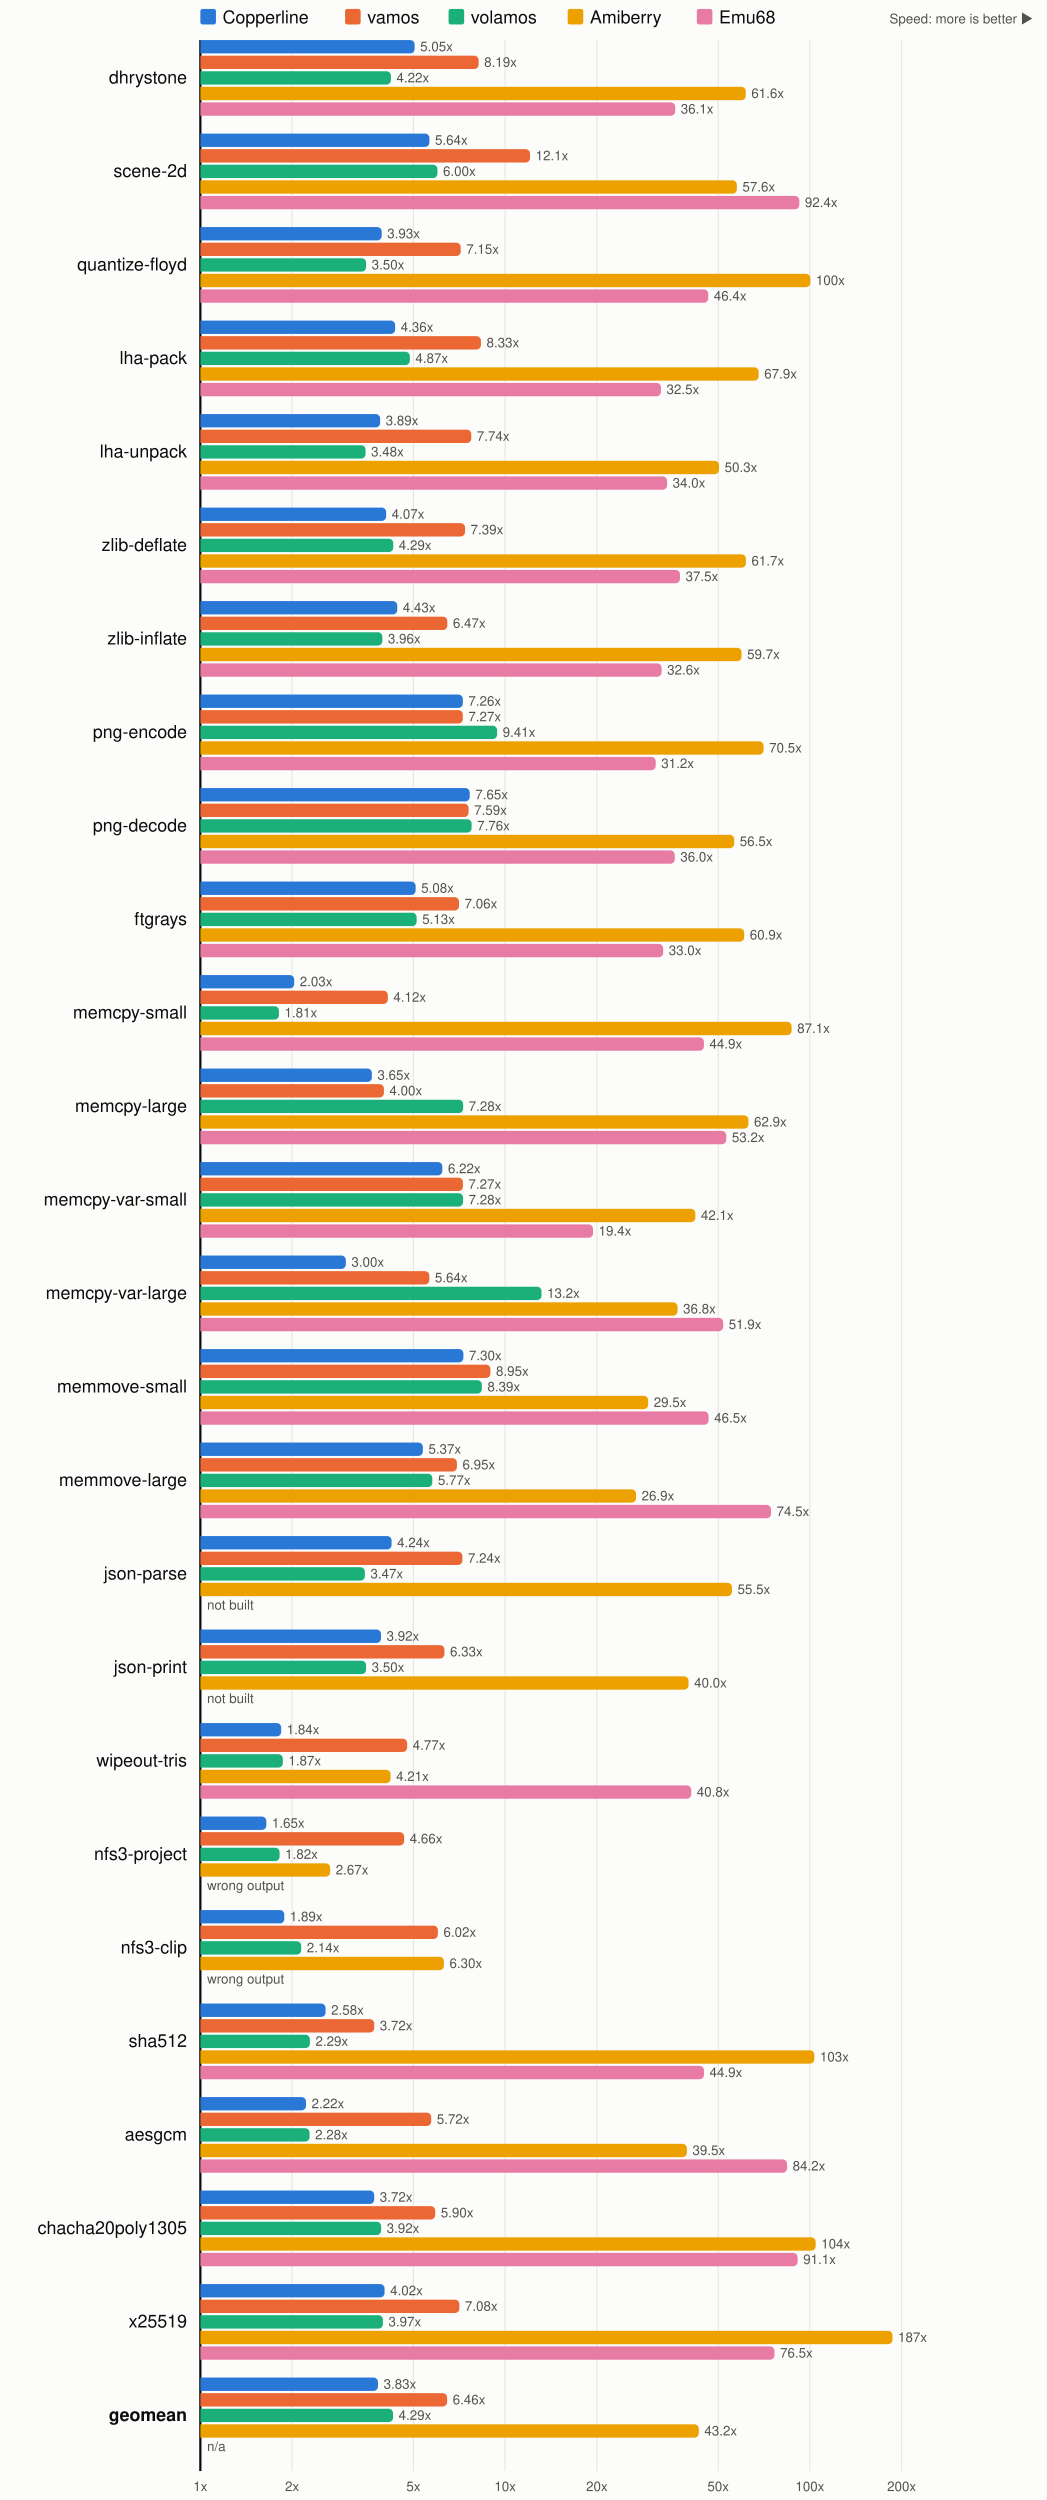
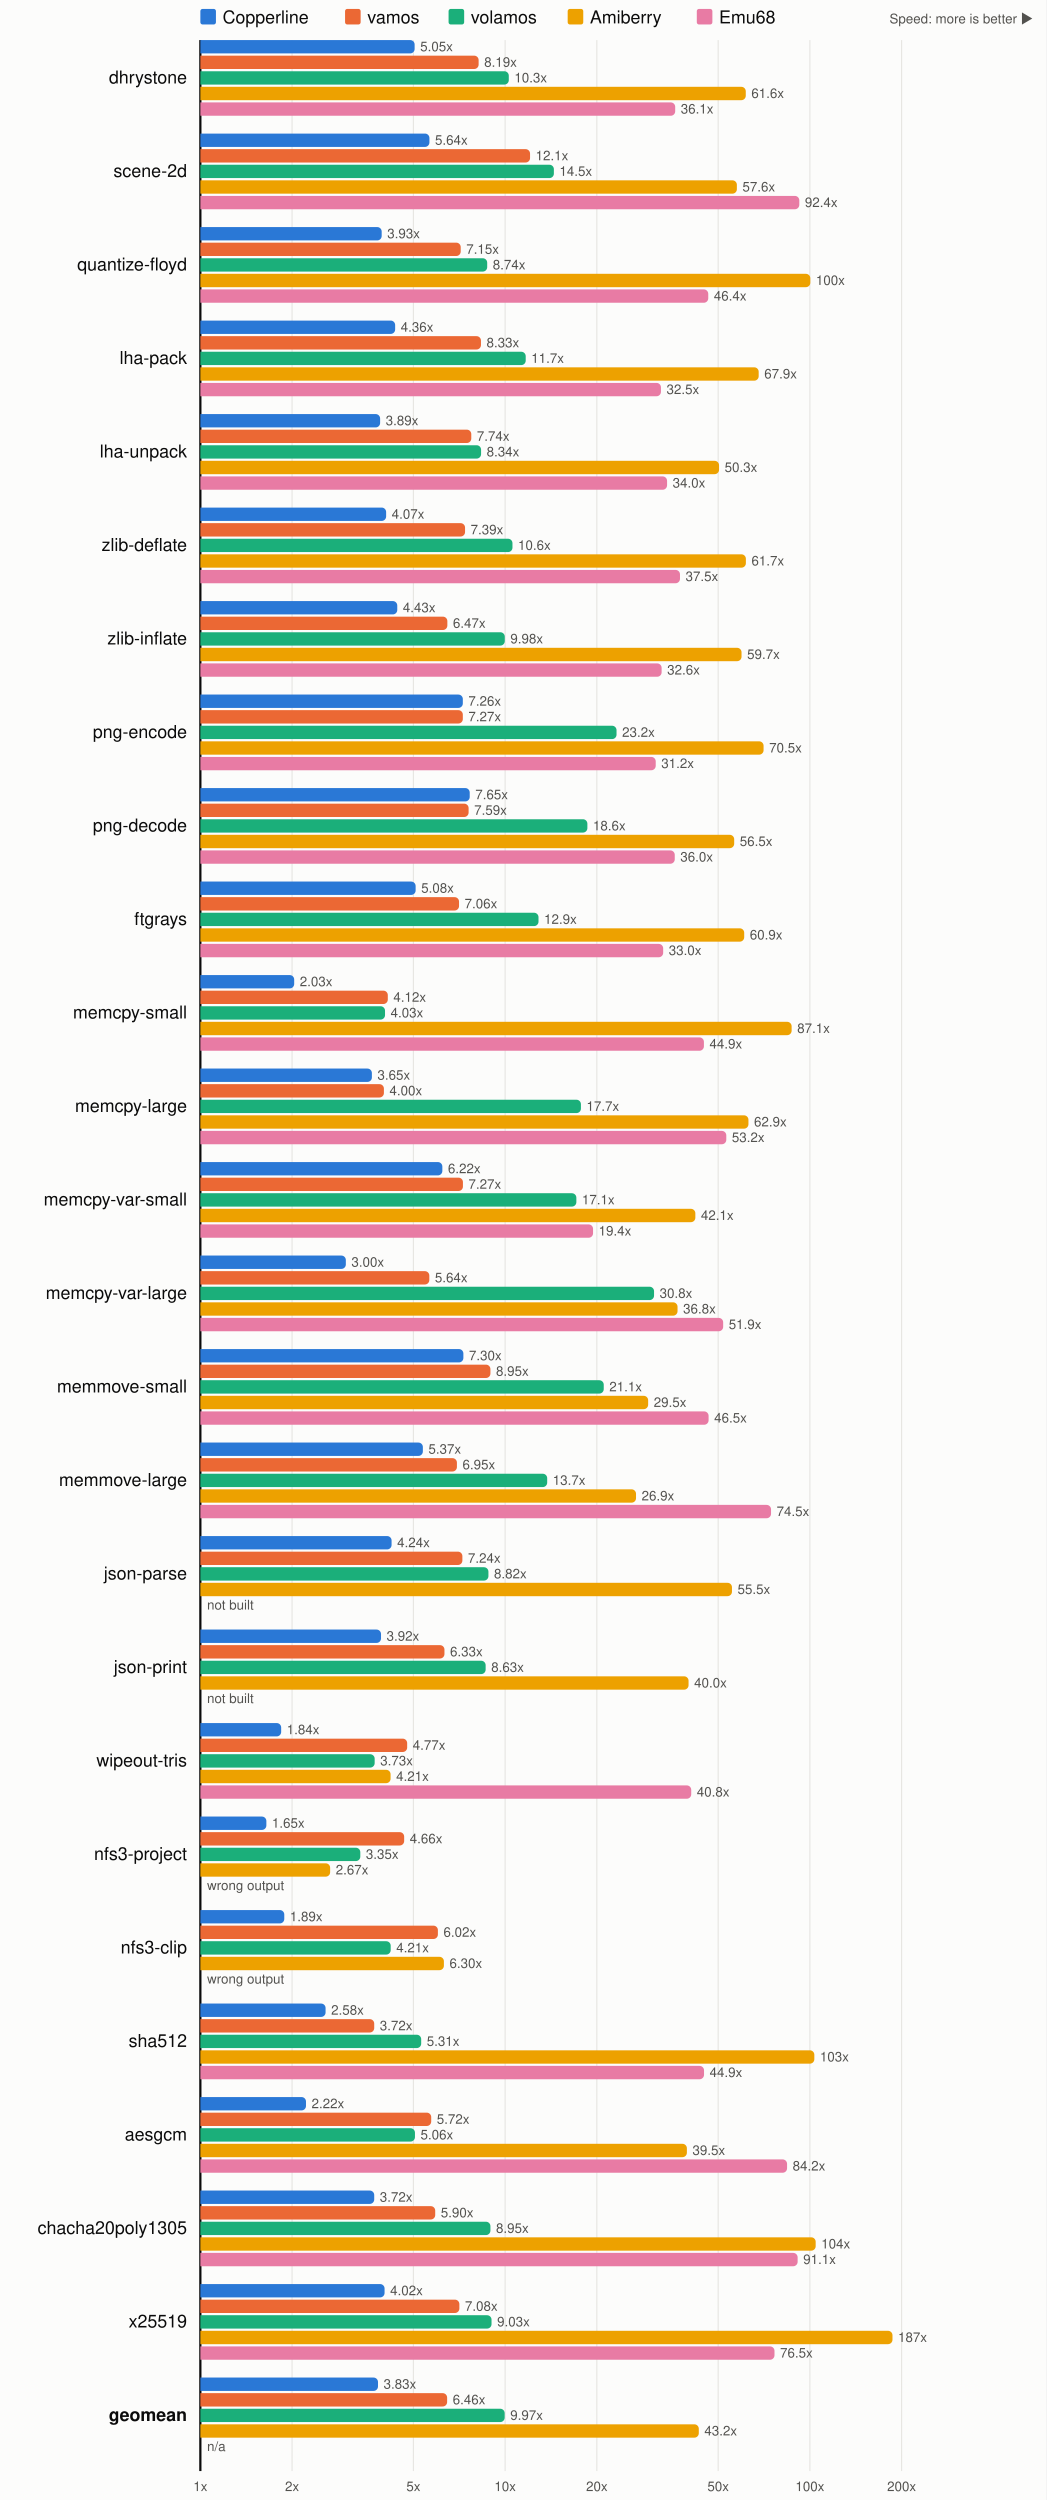
<svg xmlns="http://www.w3.org/2000/svg" width="940" height="2246" viewBox="0 0 940 2246" role="img" aria-label="m68k emulators on benchwork-040, speed relative to a 25 MHz 68040">
  <style>.t{font-family:system-ui,-apple-system,'Segoe UI',Helvetica,Arial,sans-serif;font-size:12px;fill:#0b0b0b}.t.muted{fill:#52514e}.t.big{font-size:16px}.t.name{font-weight:600}.t.axis{fill:#52514e;font-size:12px}.grid{stroke:#e6e5e1;stroke-width:1}.ref{stroke:#0b0b0b;stroke-width:2}.bg{fill:#fcfcfb}.ring{stroke:#fcfcfb;stroke-width:2}.dot{fill:#0b0b0b}.s0{fill:#2a78d6}.k0{stroke:#2a78d6}.s1{fill:#eb6834}.k1{stroke:#eb6834}.s2{fill:#1baf7a}.k2{stroke:#1baf7a}.s3{fill:#eda100}.k3{stroke:#eda100}.s4{fill:#e87ba4}.k4{stroke:#e87ba4}@media(prefers-color-scheme:dark){.t{fill:#ffffff}.t.muted{fill:#c3c2b7}.t.axis{fill:#c3c2b7}.grid{stroke:#333331}.ref{stroke:#ffffff}.bg{fill:#1a1a19}.ring{stroke:#1a1a19}.dot{fill:#ffffff}.s0{fill:#3987e5}.k0{stroke:#3987e5}.s1{fill:#d95926}.k1{stroke:#d95926}.s2{fill:#199e70}.k2{stroke:#199e70}.s3{fill:#c98500}.k3{stroke:#c98500}.s4{fill:#d55181}.k4{stroke:#d55181}}</style>
  <rect class="bg" width="940" height="2246" />
  <text class="t muted" x="928" y="21" text-anchor="end">Speed: more is better ▶</text>
  <rect class="s0" x="180" y="8" width="14" height="14" rx="2" />
  <text class="t big" x="200" y="21">Copperline</text>
  <rect class="s1" x="310" y="8" width="14" height="14" rx="2" />
  <text class="t big" x="330" y="21">vamos</text>
  <rect class="s2" x="403" y="8" width="14" height="14" rx="2" />
  <text class="t big" x="423" y="21">volamos</text>
  <rect class="s3" x="510" y="8" width="14" height="14" rx="2" />
  <text class="t big" x="530" y="21">Amiberry</text>
  <rect class="s4" x="626" y="8" width="14" height="14" rx="2" />
  <text class="t big" x="646" y="21">Emu68</text>
  <line class="ref" x1="180.0" y1="36" x2="180.0" y2="2220" />
  <text class="t axis" x="180.0" y="2238" text-anchor="middle">1x</text>
  <line class="grid" x1="262.4" y1="36" x2="262.4" y2="2220" />
  <text class="t axis" x="262.4" y="2238" text-anchor="middle">2x</text>
  <line class="grid" x1="371.4" y1="36" x2="371.4" y2="2220" />
  <text class="t axis" x="371.4" y="2238" text-anchor="middle">5x</text>
  <line class="grid" x1="453.8" y1="36" x2="453.8" y2="2220" />
  <text class="t axis" x="453.8" y="2238" text-anchor="middle">10x</text>
  <line class="grid" x1="536.2" y1="36" x2="536.2" y2="2220" />
  <text class="t axis" x="536.2" y="2238" text-anchor="middle">20x</text>
  <line class="grid" x1="645.2" y1="36" x2="645.2" y2="2220" />
  <text class="t axis" x="645.2" y="2238" text-anchor="middle">50x</text>
  <line class="grid" x1="727.6" y1="36" x2="727.6" y2="2220" />
  <text class="t axis" x="727.6" y="2238" text-anchor="middle">100x</text>
  <line class="grid" x1="810.0" y1="36" x2="810.0" y2="2220" />
  <text class="t axis" x="810.0" y="2238" text-anchor="middle">200x</text>
  <text class="t big" x="168" y="75.0" text-anchor="end">dhrystone</text>
  <path class="s0" d="M180,36 h188.5 a4,4 0 0 1 4,4 v4 a4,4 0 0 1 -4,4 h-188.5 z" />
  <text class="t muted" x="377.5" y="46">5.05x</text>
  <path class="s1" d="M180,50 h246.0 a4,4 0 0 1 4,4 v4 a4,4 0 0 1 -4,4 h-246.0 z" />
  <text class="t muted" x="435.0" y="60">8.19x</text>
-   <path class="s2" d="M180,64 h167.2 a4,4 0 0 1 4,4 v4 a4,4 0 0 1 -4,4 h-167.2 z" />
-   <text class="t muted" x="356.2" y="74">4.22x</text>
+   <path class="s2" d="M180,64 h273.1 a4,4 0 0 1 4,4 v4 a4,4 0 0 1 -4,4 h-273.1 z" />
+   <text class="t muted" x="462.1" y="74">10.3x</text>
  <path class="s3" d="M180,78 h486.0 a4,4 0 0 1 4,4 v4 a4,4 0 0 1 -4,4 h-486.0 z" />
  <text class="t muted" x="675.0" y="88">61.6x</text>
  <path class="s4" d="M180,92 h422.6 a4,4 0 0 1 4,4 v4 a4,4 0 0 1 -4,4 h-422.6 z" />
  <text class="t muted" x="611.6" y="102">36.1x</text>
  <text class="t big" x="168" y="159.0" text-anchor="end">scene-2d</text>
  <path class="s0" d="M180,120 h201.8 a4,4 0 0 1 4,4 v4 a4,4 0 0 1 -4,4 h-201.8 z" />
  <text class="t muted" x="390.8" y="130">5.64x</text>
  <path class="s1" d="M180,134 h292.2 a4,4 0 0 1 4,4 v4 a4,4 0 0 1 -4,4 h-292.2 z" />
  <text class="t muted" x="481.2" y="144">12.1x</text>
-   <path class="s2" d="M180,148 h209.0 a4,4 0 0 1 4,4 v4 a4,4 0 0 1 -4,4 h-209.0 z" />
-   <text class="t muted" x="398.0" y="158">6.00x</text>
+   <path class="s2" d="M180,148 h313.6 a4,4 0 0 1 4,4 v4 a4,4 0 0 1 -4,4 h-313.6 z" />
+   <text class="t muted" x="502.6" y="158">14.5x</text>
  <path class="s3" d="M180,162 h478.0 a4,4 0 0 1 4,4 v4 a4,4 0 0 1 -4,4 h-478.0 z" />
  <text class="t muted" x="667.0" y="172">57.6x</text>
  <path class="s4" d="M180,176 h534.1 a4,4 0 0 1 4,4 v4 a4,4 0 0 1 -4,4 h-534.1 z" />
  <text class="t muted" x="723.1" y="186">92.4x</text>
  <text class="t big" x="168" y="243.0" text-anchor="end">quantize-floyd</text>
  <path class="s0" d="M180,204 h158.9 a4,4 0 0 1 4,4 v4 a4,4 0 0 1 -4,4 h-158.9 z" />
  <text class="t muted" x="347.9" y="214">3.93x</text>
  <path class="s1" d="M180,218 h229.9 a4,4 0 0 1 4,4 v4 a4,4 0 0 1 -4,4 h-229.9 z" />
  <text class="t muted" x="418.9" y="228">7.15x</text>
-   <path class="s2" d="M180,232 h144.9 a4,4 0 0 1 4,4 v4 a4,4 0 0 1 -4,4 h-144.9 z" />
-   <text class="t muted" x="333.9" y="242">3.50x</text>
+   <path class="s2" d="M180,232 h253.7 a4,4 0 0 1 4,4 v4 a4,4 0 0 1 -4,4 h-253.7 z" />
+   <text class="t muted" x="442.7" y="242">8.74x</text>
  <path class="s3" d="M180,246 h544.0 a4,4 0 0 1 4,4 v4 a4,4 0 0 1 -4,4 h-544.0 z" />
  <text class="t muted" x="733.0" y="256">100x</text>
  <path class="s4" d="M180,260 h452.3 a4,4 0 0 1 4,4 v4 a4,4 0 0 1 -4,4 h-452.3 z" />
  <text class="t muted" x="641.3" y="270">46.4x</text>
  <text class="t big" x="168" y="327.0" text-anchor="end">lha-pack</text>
  <path class="s0" d="M180,288 h171.0 a4,4 0 0 1 4,4 v4 a4,4 0 0 1 -4,4 h-171.0 z" />
  <text class="t muted" x="360.0" y="298">4.36x</text>
  <path class="s1" d="M180,302 h248.1 a4,4 0 0 1 4,4 v4 a4,4 0 0 1 -4,4 h-248.1 z" />
  <text class="t muted" x="437.1" y="312">8.33x</text>
-   <path class="s2" d="M180,316 h184.2 a4,4 0 0 1 4,4 v4 a4,4 0 0 1 -4,4 h-184.2 z" />
-   <text class="t muted" x="373.2" y="326">4.87x</text>
+   <path class="s2" d="M180,316 h288.3 a4,4 0 0 1 4,4 v4 a4,4 0 0 1 -4,4 h-288.3 z" />
+   <text class="t muted" x="477.3" y="326">11.7x</text>
  <path class="s3" d="M180,330 h497.6 a4,4 0 0 1 4,4 v4 a4,4 0 0 1 -4,4 h-497.6 z" />
  <text class="t muted" x="686.6" y="340">67.9x</text>
  <path class="s4" d="M180,344 h409.8 a4,4 0 0 1 4,4 v4 a4,4 0 0 1 -4,4 h-409.8 z" />
  <text class="t muted" x="598.8" y="354">32.5x</text>
  <text class="t big" x="168" y="411.0" text-anchor="end">lha-unpack</text>
  <path class="s0" d="M180,372 h157.5 a4,4 0 0 1 4,4 v4 a4,4 0 0 1 -4,4 h-157.5 z" />
  <text class="t muted" x="346.5" y="382">3.89x</text>
  <path class="s1" d="M180,386 h239.4 a4,4 0 0 1 4,4 v4 a4,4 0 0 1 -4,4 h-239.4 z" />
  <text class="t muted" x="428.4" y="396">7.74x</text>
-   <path class="s2" d="M180,400 h144.4 a4,4 0 0 1 4,4 v4 a4,4 0 0 1 -4,4 h-144.4 z" />
-   <text class="t muted" x="333.4" y="410">3.48x</text>
+   <path class="s2" d="M180,400 h248.2 a4,4 0 0 1 4,4 v4 a4,4 0 0 1 -4,4 h-248.2 z" />
+   <text class="t muted" x="437.2" y="410">8.34x</text>
  <path class="s3" d="M180,414 h462.0 a4,4 0 0 1 4,4 v4 a4,4 0 0 1 -4,4 h-462.0 z" />
  <text class="t muted" x="651.0" y="424">50.3x</text>
  <path class="s4" d="M180,428 h415.3 a4,4 0 0 1 4,4 v4 a4,4 0 0 1 -4,4 h-415.3 z" />
  <text class="t muted" x="604.3" y="438">34.0x</text>
  <text class="t big" x="168" y="495.0" text-anchor="end">zlib-deflate</text>
  <path class="s0" d="M180,456 h162.9 a4,4 0 0 1 4,4 v4 a4,4 0 0 1 -4,4 h-162.9 z" />
  <text class="t muted" x="351.9" y="466">4.07x</text>
  <path class="s1" d="M180,470 h233.8 a4,4 0 0 1 4,4 v4 a4,4 0 0 1 -4,4 h-233.8 z" />
  <text class="t muted" x="422.8" y="480">7.39x</text>
-   <path class="s2" d="M180,484 h169.3 a4,4 0 0 1 4,4 v4 a4,4 0 0 1 -4,4 h-169.3 z" />
-   <text class="t muted" x="358.3" y="494">4.29x</text>
+   <path class="s2" d="M180,484 h276.4 a4,4 0 0 1 4,4 v4 a4,4 0 0 1 -4,4 h-276.4 z" />
+   <text class="t muted" x="465.4" y="494">10.6x</text>
  <path class="s3" d="M180,498 h486.1 a4,4 0 0 1 4,4 v4 a4,4 0 0 1 -4,4 h-486.1 z" />
  <text class="t muted" x="675.1" y="508">61.7x</text>
  <path class="s4" d="M180,512 h426.9 a4,4 0 0 1 4,4 v4 a4,4 0 0 1 -4,4 h-426.9 z" />
  <text class="t muted" x="615.9" y="522">37.5x</text>
  <text class="t big" x="168" y="579.0" text-anchor="end">zlib-inflate</text>
  <path class="s0" d="M180,540 h172.9 a4,4 0 0 1 4,4 v4 a4,4 0 0 1 -4,4 h-172.9 z" />
  <text class="t muted" x="361.9" y="550">4.43x</text>
  <path class="s1" d="M180,554 h217.9 a4,4 0 0 1 4,4 v4 a4,4 0 0 1 -4,4 h-217.9 z" />
  <text class="t muted" x="406.9" y="564">6.47x</text>
-   <path class="s2" d="M180,568 h159.5 a4,4 0 0 1 4,4 v4 a4,4 0 0 1 -4,4 h-159.5 z" />
-   <text class="t muted" x="348.5" y="578">3.96x</text>
+   <path class="s2" d="M180,568 h269.5 a4,4 0 0 1 4,4 v4 a4,4 0 0 1 -4,4 h-269.5 z" />
+   <text class="t muted" x="458.5" y="578">9.98x</text>
  <path class="s3" d="M180,582 h482.2 a4,4 0 0 1 4,4 v4 a4,4 0 0 1 -4,4 h-482.2 z" />
  <text class="t muted" x="671.2" y="592">59.7x</text>
  <path class="s4" d="M180,596 h410.4 a4,4 0 0 1 4,4 v4 a4,4 0 0 1 -4,4 h-410.4 z" />
  <text class="t muted" x="599.4" y="606">32.6x</text>
  <text class="t big" x="168" y="663.0" text-anchor="end">png-encode</text>
  <path class="s0" d="M180,624 h231.8 a4,4 0 0 1 4,4 v4 a4,4 0 0 1 -4,4 h-231.8 z" />
  <text class="t muted" x="420.8" y="634">7.26x</text>
  <path class="s1" d="M180,638 h231.8 a4,4 0 0 1 4,4 v4 a4,4 0 0 1 -4,4 h-231.8 z" />
  <text class="t muted" x="420.8" y="648">7.27x</text>
-   <path class="s2" d="M180,652 h262.6 a4,4 0 0 1 4,4 v4 a4,4 0 0 1 -4,4 h-262.6 z" />
-   <text class="t muted" x="451.6" y="662">9.41x</text>
+   <path class="s2" d="M180,652 h369.9 a4,4 0 0 1 4,4 v4 a4,4 0 0 1 -4,4 h-369.9 z" />
+   <text class="t muted" x="558.9" y="662">23.2x</text>
  <path class="s3" d="M180,666 h502.0 a4,4 0 0 1 4,4 v4 a4,4 0 0 1 -4,4 h-502.0 z" />
  <text class="t muted" x="691.0" y="676">70.5x</text>
  <path class="s4" d="M180,680 h405.1 a4,4 0 0 1 4,4 v4 a4,4 0 0 1 -4,4 h-405.1 z" />
  <text class="t muted" x="594.1" y="690">31.2x</text>
  <text class="t big" x="168" y="747.0" text-anchor="end">png-decode</text>
  <path class="s0" d="M180,708 h238.0 a4,4 0 0 1 4,4 v4 a4,4 0 0 1 -4,4 h-238.0 z" />
  <text class="t muted" x="427.0" y="718">7.65x</text>
  <path class="s1" d="M180,722 h237.0 a4,4 0 0 1 4,4 v4 a4,4 0 0 1 -4,4 h-237.0 z" />
  <text class="t muted" x="426.0" y="732">7.59x</text>
-   <path class="s2" d="M180,736 h239.7 a4,4 0 0 1 4,4 v4 a4,4 0 0 1 -4,4 h-239.7 z" />
-   <text class="t muted" x="428.7" y="746">7.76x</text>
+   <path class="s2" d="M180,736 h343.7 a4,4 0 0 1 4,4 v4 a4,4 0 0 1 -4,4 h-343.7 z" />
+   <text class="t muted" x="532.7" y="746">18.6x</text>
  <path class="s3" d="M180,750 h475.6 a4,4 0 0 1 4,4 v4 a4,4 0 0 1 -4,4 h-475.6 z" />
  <text class="t muted" x="664.6" y="760">56.5x</text>
  <path class="s4" d="M180,764 h422.2 a4,4 0 0 1 4,4 v4 a4,4 0 0 1 -4,4 h-422.2 z" />
  <text class="t muted" x="611.2" y="774">36.0x</text>
  <text class="t big" x="168" y="831.0" text-anchor="end">ftgrays</text>
  <path class="s0" d="M180,792 h189.4 a4,4 0 0 1 4,4 v4 a4,4 0 0 1 -4,4 h-189.4 z" />
  <text class="t muted" x="378.4" y="802">5.08x</text>
  <path class="s1" d="M180,806 h228.4 a4,4 0 0 1 4,4 v4 a4,4 0 0 1 -4,4 h-228.4 z" />
  <text class="t muted" x="417.4" y="816">7.06x</text>
-   <path class="s2" d="M180,820 h190.3 a4,4 0 0 1 4,4 v4 a4,4 0 0 1 -4,4 h-190.3 z" />
-   <text class="t muted" x="379.3" y="830">5.13x</text>
+   <path class="s2" d="M180,820 h299.8 a4,4 0 0 1 4,4 v4 a4,4 0 0 1 -4,4 h-299.8 z" />
+   <text class="t muted" x="488.8" y="830">12.9x</text>
  <path class="s3" d="M180,834 h484.6 a4,4 0 0 1 4,4 v4 a4,4 0 0 1 -4,4 h-484.6 z" />
  <text class="t muted" x="673.6" y="844">60.9x</text>
  <path class="s4" d="M180,848 h411.8 a4,4 0 0 1 4,4 v4 a4,4 0 0 1 -4,4 h-411.8 z" />
  <text class="t muted" x="600.8" y="858">33.0x</text>
  <text class="t big" x="168" y="915.0" text-anchor="end">memcpy-small</text>
  <path class="s0" d="M180,876 h80.3 a4,4 0 0 1 4,4 v4 a4,4 0 0 1 -4,4 h-80.3 z" />
  <text class="t muted" x="269.3" y="886">2.03x</text>
  <path class="s1" d="M180,890 h164.4 a4,4 0 0 1 4,4 v4 a4,4 0 0 1 -4,4 h-164.4 z" />
  <text class="t muted" x="353.4" y="900">4.12x</text>
-   <path class="s2" d="M180,904 h66.6 a4,4 0 0 1 4,4 v4 a4,4 0 0 1 -4,4 h-66.6 z" />
-   <text class="t muted" x="255.6" y="914">1.81x</text>
+   <path class="s2" d="M180,904 h161.9 a4,4 0 0 1 4,4 v4 a4,4 0 0 1 -4,4 h-161.9 z" />
+   <text class="t muted" x="350.9" y="914">4.03x</text>
  <path class="s3" d="M180,918 h527.2 a4,4 0 0 1 4,4 v4 a4,4 0 0 1 -4,4 h-527.2 z" />
  <text class="t muted" x="716.2" y="928">87.1x</text>
  <path class="s4" d="M180,932 h448.4 a4,4 0 0 1 4,4 v4 a4,4 0 0 1 -4,4 h-448.4 z" />
  <text class="t muted" x="637.4" y="942">44.9x</text>
  <text class="t big" x="168" y="999.0" text-anchor="end">memcpy-large</text>
  <path class="s0" d="M180,960 h150.1 a4,4 0 0 1 4,4 v4 a4,4 0 0 1 -4,4 h-150.1 z" />
  <text class="t muted" x="339.1" y="970">3.65x</text>
  <path class="s1" d="M180,974 h160.9 a4,4 0 0 1 4,4 v4 a4,4 0 0 1 -4,4 h-160.9 z" />
  <text class="t muted" x="349.9" y="984">4.00x</text>
-   <path class="s2" d="M180,988 h232.1 a4,4 0 0 1 4,4 v4 a4,4 0 0 1 -4,4 h-232.1 z" />
-   <text class="t muted" x="421.1" y="998">7.28x</text>
+   <path class="s2" d="M180,988 h337.9 a4,4 0 0 1 4,4 v4 a4,4 0 0 1 -4,4 h-337.9 z" />
+   <text class="t muted" x="526.9" y="998">17.7x</text>
  <path class="s3" d="M180,1002 h488.4 a4,4 0 0 1 4,4 v4 a4,4 0 0 1 -4,4 h-488.4 z" />
  <text class="t muted" x="677.4" y="1012">62.9x</text>
  <path class="s4" d="M180,1016 h468.5 a4,4 0 0 1 4,4 v4 a4,4 0 0 1 -4,4 h-468.5 z" />
  <text class="t muted" x="657.5" y="1026">53.2x</text>
  <text class="t big" x="168" y="1083.0" text-anchor="end">memcpy-var-small</text>
  <path class="s0" d="M180,1044 h213.4 a4,4 0 0 1 4,4 v4 a4,4 0 0 1 -4,4 h-213.4 z" />
  <text class="t muted" x="402.4" y="1054">6.22x</text>
  <path class="s1" d="M180,1058 h231.9 a4,4 0 0 1 4,4 v4 a4,4 0 0 1 -4,4 h-231.9 z" />
  <text class="t muted" x="420.9" y="1068">7.27x</text>
-   <path class="s2" d="M180,1072 h232.0 a4,4 0 0 1 4,4 v4 a4,4 0 0 1 -4,4 h-232.0 z" />
-   <text class="t muted" x="421.0" y="1082">7.28x</text>
+   <path class="s2" d="M180,1072 h333.8 a4,4 0 0 1 4,4 v4 a4,4 0 0 1 -4,4 h-333.8 z" />
+   <text class="t muted" x="522.8" y="1082">17.1x</text>
  <path class="s3" d="M180,1086 h440.7 a4,4 0 0 1 4,4 v4 a4,4 0 0 1 -4,4 h-440.7 z" />
  <text class="t muted" x="629.7" y="1096">42.1x</text>
  <path class="s4" d="M180,1100 h348.8 a4,4 0 0 1 4,4 v4 a4,4 0 0 1 -4,4 h-348.8 z" />
  <text class="t muted" x="537.8" y="1110">19.4x</text>
  <text class="t big" x="168" y="1167.0" text-anchor="end">memcpy-var-large</text>
  <path class="s0" d="M180,1128 h126.7 a4,4 0 0 1 4,4 v4 a4,4 0 0 1 -4,4 h-126.7 z" />
  <text class="t muted" x="315.7" y="1138">3.00x</text>
  <path class="s1" d="M180,1142 h201.7 a4,4 0 0 1 4,4 v4 a4,4 0 0 1 -4,4 h-201.7 z" />
  <text class="t muted" x="390.7" y="1152">5.64x</text>
-   <path class="s2" d="M180,1156 h302.5 a4,4 0 0 1 4,4 v4 a4,4 0 0 1 -4,4 h-302.5 z" />
-   <text class="t muted" x="491.5" y="1166">13.2x</text>
+   <path class="s2" d="M180,1156 h403.6 a4,4 0 0 1 4,4 v4 a4,4 0 0 1 -4,4 h-403.6 z" />
+   <text class="t muted" x="592.6" y="1166">30.8x</text>
  <path class="s3" d="M180,1170 h424.7 a4,4 0 0 1 4,4 v4 a4,4 0 0 1 -4,4 h-424.7 z" />
  <text class="t muted" x="613.7" y="1180">36.8x</text>
  <path class="s4" d="M180,1184 h465.7 a4,4 0 0 1 4,4 v4 a4,4 0 0 1 -4,4 h-465.7 z" />
  <text class="t muted" x="654.7" y="1194">51.9x</text>
  <text class="t big" x="168" y="1251.0" text-anchor="end">memmove-small</text>
  <path class="s0" d="M180,1212 h232.3 a4,4 0 0 1 4,4 v4 a4,4 0 0 1 -4,4 h-232.3 z" />
  <text class="t muted" x="421.3" y="1222">7.30x</text>
  <path class="s1" d="M180,1226 h256.6 a4,4 0 0 1 4,4 v4 a4,4 0 0 1 -4,4 h-256.6 z" />
  <text class="t muted" x="445.6" y="1236">8.95x</text>
-   <path class="s2" d="M180,1240 h248.9 a4,4 0 0 1 4,4 v4 a4,4 0 0 1 -4,4 h-248.9 z" />
-   <text class="t muted" x="437.9" y="1250">8.39x</text>
+   <path class="s2" d="M180,1240 h358.4 a4,4 0 0 1 4,4 v4 a4,4 0 0 1 -4,4 h-358.4 z" />
+   <text class="t muted" x="547.4" y="1250">21.1x</text>
  <path class="s3" d="M180,1254 h398.3 a4,4 0 0 1 4,4 v4 a4,4 0 0 1 -4,4 h-398.3 z" />
  <text class="t muted" x="587.3" y="1264">29.5x</text>
  <path class="s4" d="M180,1268 h452.6 a4,4 0 0 1 4,4 v4 a4,4 0 0 1 -4,4 h-452.6 z" />
  <text class="t muted" x="641.6" y="1278">46.5x</text>
  <text class="t big" x="168" y="1335.0" text-anchor="end">memmove-large</text>
  <path class="s0" d="M180,1296 h195.9 a4,4 0 0 1 4,4 v4 a4,4 0 0 1 -4,4 h-195.9 z" />
  <text class="t muted" x="384.9" y="1306">5.37x</text>
  <path class="s1" d="M180,1310 h226.5 a4,4 0 0 1 4,4 v4 a4,4 0 0 1 -4,4 h-226.5 z" />
  <text class="t muted" x="415.5" y="1320">6.95x</text>
-   <path class="s2" d="M180,1324 h204.4 a4,4 0 0 1 4,4 v4 a4,4 0 0 1 -4,4 h-204.4 z" />
-   <text class="t muted" x="393.4" y="1334">5.77x</text>
+   <path class="s2" d="M180,1324 h307.6 a4,4 0 0 1 4,4 v4 a4,4 0 0 1 -4,4 h-307.6 z" />
+   <text class="t muted" x="496.6" y="1334">13.7x</text>
  <path class="s3" d="M180,1338 h387.4 a4,4 0 0 1 4,4 v4 a4,4 0 0 1 -4,4 h-387.4 z" />
  <text class="t muted" x="576.4" y="1348">26.9x</text>
  <path class="s4" d="M180,1352 h508.7 a4,4 0 0 1 4,4 v4 a4,4 0 0 1 -4,4 h-508.7 z" />
  <text class="t muted" x="697.7" y="1362">74.5x</text>
  <text class="t big" x="168" y="1419.0" text-anchor="end">json-parse</text>
  <path class="s0" d="M180,1380 h167.8 a4,4 0 0 1 4,4 v4 a4,4 0 0 1 -4,4 h-167.8 z" />
  <text class="t muted" x="356.8" y="1390">4.24x</text>
  <path class="s1" d="M180,1394 h231.4 a4,4 0 0 1 4,4 v4 a4,4 0 0 1 -4,4 h-231.4 z" />
  <text class="t muted" x="420.4" y="1404">7.24x</text>
-   <path class="s2" d="M180,1408 h143.8 a4,4 0 0 1 4,4 v4 a4,4 0 0 1 -4,4 h-143.8 z" />
-   <text class="t muted" x="332.8" y="1418">3.47x</text>
+   <path class="s2" d="M180,1408 h254.8 a4,4 0 0 1 4,4 v4 a4,4 0 0 1 -4,4 h-254.8 z" />
+   <text class="t muted" x="443.8" y="1418">8.82x</text>
  <path class="s3" d="M180,1422 h473.6 a4,4 0 0 1 4,4 v4 a4,4 0 0 1 -4,4 h-473.6 z" />
  <text class="t muted" x="662.6" y="1432">55.5x</text>
  <text class="t muted" x="186" y="1446">not built</text>
  <text class="t big" x="168" y="1503.0" text-anchor="end">json-print</text>
  <path class="s0" d="M180,1464 h158.3 a4,4 0 0 1 4,4 v4 a4,4 0 0 1 -4,4 h-158.3 z" />
  <text class="t muted" x="347.3" y="1474">3.92x</text>
  <path class="s1" d="M180,1478 h215.3 a4,4 0 0 1 4,4 v4 a4,4 0 0 1 -4,4 h-215.3 z" />
  <text class="t muted" x="404.3" y="1488">6.33x</text>
-   <path class="s2" d="M180,1492 h144.9 a4,4 0 0 1 4,4 v4 a4,4 0 0 1 -4,4 h-144.9 z" />
-   <text class="t muted" x="333.9" y="1502">3.50x</text>
+   <path class="s2" d="M180,1492 h252.3 a4,4 0 0 1 4,4 v4 a4,4 0 0 1 -4,4 h-252.3 z" />
+   <text class="t muted" x="441.3" y="1502">8.63x</text>
  <path class="s3" d="M180,1506 h434.6 a4,4 0 0 1 4,4 v4 a4,4 0 0 1 -4,4 h-434.6 z" />
  <text class="t muted" x="623.6" y="1516">40.0x</text>
  <text class="t muted" x="186" y="1530">not built</text>
  <text class="t big" x="168" y="1587.0" text-anchor="end">wipeout-tris</text>
  <path class="s0" d="M180,1548 h68.6 a4,4 0 0 1 4,4 v4 a4,4 0 0 1 -4,4 h-68.6 z" />
  <text class="t muted" x="257.6" y="1558">1.84x</text>
  <path class="s1" d="M180,1562 h181.8 a4,4 0 0 1 4,4 v4 a4,4 0 0 1 -4,4 h-181.8 z" />
  <text class="t muted" x="370.8" y="1572">4.77x</text>
-   <path class="s2" d="M180,1576 h70.1 a4,4 0 0 1 4,4 v4 a4,4 0 0 1 -4,4 h-70.1 z" />
-   <text class="t muted" x="259.1" y="1586">1.87x</text>
+   <path class="s2" d="M180,1576 h152.6 a4,4 0 0 1 4,4 v4 a4,4 0 0 1 -4,4 h-152.6 z" />
+   <text class="t muted" x="341.6" y="1586">3.73x</text>
  <path class="s3" d="M180,1590 h166.9 a4,4 0 0 1 4,4 v4 a4,4 0 0 1 -4,4 h-166.9 z" />
  <text class="t muted" x="355.9" y="1600">4.21x</text>
  <path class="s4" d="M180,1604 h437.0 a4,4 0 0 1 4,4 v4 a4,4 0 0 1 -4,4 h-437.0 z" />
  <text class="t muted" x="626.0" y="1614">40.8x</text>
  <text class="t big" x="168" y="1671.0" text-anchor="end">nfs3-project</text>
  <path class="s0" d="M180,1632 h55.3 a4,4 0 0 1 4,4 v4 a4,4 0 0 1 -4,4 h-55.3 z" />
  <text class="t muted" x="244.3" y="1642">1.65x</text>
  <path class="s1" d="M180,1646 h179.1 a4,4 0 0 1 4,4 v4 a4,4 0 0 1 -4,4 h-179.1 z" />
  <text class="t muted" x="368.1" y="1656">4.66x</text>
-   <path class="s2" d="M180,1660 h67.2 a4,4 0 0 1 4,4 v4 a4,4 0 0 1 -4,4 h-67.2 z" />
-   <text class="t muted" x="256.2" y="1670">1.82x</text>
+   <path class="s2" d="M180,1660 h139.7 a4,4 0 0 1 4,4 v4 a4,4 0 0 1 -4,4 h-139.7 z" />
+   <text class="t muted" x="328.7" y="1670">3.35x</text>
  <path class="s3" d="M180,1674 h112.6 a4,4 0 0 1 4,4 v4 a4,4 0 0 1 -4,4 h-112.6 z" />
  <text class="t muted" x="301.6" y="1684">2.67x</text>
  <text class="t muted" x="186" y="1698">wrong output</text>
  <text class="t big" x="168" y="1755.0" text-anchor="end">nfs3-clip</text>
  <path class="s0" d="M180,1716 h71.4 a4,4 0 0 1 4,4 v4 a4,4 0 0 1 -4,4 h-71.4 z" />
  <text class="t muted" x="260.4" y="1726">1.89x</text>
  <path class="s1" d="M180,1730 h209.4 a4,4 0 0 1 4,4 v4 a4,4 0 0 1 -4,4 h-209.4 z" />
  <text class="t muted" x="398.4" y="1740">6.02x</text>
-   <path class="s2" d="M180,1744 h86.6 a4,4 0 0 1 4,4 v4 a4,4 0 0 1 -4,4 h-86.6 z" />
-   <text class="t muted" x="275.6" y="1754">2.14x</text>
+   <path class="s2" d="M180,1744 h167.0 a4,4 0 0 1 4,4 v4 a4,4 0 0 1 -4,4 h-167.0 z" />
+   <text class="t muted" x="356.0" y="1754">4.21x</text>
  <path class="s3" d="M180,1758 h214.8 a4,4 0 0 1 4,4 v4 a4,4 0 0 1 -4,4 h-214.8 z" />
  <text class="t muted" x="403.8" y="1768">6.30x</text>
  <text class="t muted" x="186" y="1782">wrong output</text>
  <text class="t big" x="168" y="1839.0" text-anchor="end">sha512</text>
  <path class="s0" d="M180,1800 h108.5 a4,4 0 0 1 4,4 v4 a4,4 0 0 1 -4,4 h-108.5 z" />
  <text class="t muted" x="297.5" y="1810">2.58x</text>
  <path class="s1" d="M180,1814 h152.2 a4,4 0 0 1 4,4 v4 a4,4 0 0 1 -4,4 h-152.2 z" />
  <text class="t muted" x="341.2" y="1824">3.72x</text>
-   <path class="s2" d="M180,1828 h94.4 a4,4 0 0 1 4,4 v4 a4,4 0 0 1 -4,4 h-94.4 z" />
-   <text class="t muted" x="283.4" y="1838">2.29x</text>
+   <path class="s2" d="M180,1828 h194.4 a4,4 0 0 1 4,4 v4 a4,4 0 0 1 -4,4 h-194.4 z" />
+   <text class="t muted" x="383.4" y="1838">5.31x</text>
  <path class="s3" d="M180,1842 h547.6 a4,4 0 0 1 4,4 v4 a4,4 0 0 1 -4,4 h-547.6 z" />
  <text class="t muted" x="736.6" y="1852">103x</text>
  <path class="s4" d="M180,1856 h448.5 a4,4 0 0 1 4,4 v4 a4,4 0 0 1 -4,4 h-448.5 z" />
  <text class="t muted" x="637.5" y="1866">44.9x</text>
  <text class="t big" x="168" y="1923.0" text-anchor="end">aesgcm</text>
  <path class="s0" d="M180,1884 h90.9 a4,4 0 0 1 4,4 v4 a4,4 0 0 1 -4,4 h-90.9 z" />
  <text class="t muted" x="279.9" y="1894">2.22x</text>
  <path class="s1" d="M180,1898 h203.4 a4,4 0 0 1 4,4 v4 a4,4 0 0 1 -4,4 h-203.4 z" />
  <text class="t muted" x="392.4" y="1908">5.72x</text>
-   <path class="s2" d="M180,1912 h94.1 a4,4 0 0 1 4,4 v4 a4,4 0 0 1 -4,4 h-94.1 z" />
-   <text class="t muted" x="283.1" y="1922">2.28x</text>
+   <path class="s2" d="M180,1912 h188.8 a4,4 0 0 1 4,4 v4 a4,4 0 0 1 -4,4 h-188.8 z" />
+   <text class="t muted" x="377.8" y="1922">5.06x</text>
  <path class="s3" d="M180,1926 h433.1 a4,4 0 0 1 4,4 v4 a4,4 0 0 1 -4,4 h-433.1 z" />
  <text class="t muted" x="622.1" y="1936">39.5x</text>
  <path class="s4" d="M180,1940 h523.1 a4,4 0 0 1 4,4 v4 a4,4 0 0 1 -4,4 h-523.1 z" />
  <text class="t muted" x="712.1" y="1950">84.2x</text>
  <text class="t big" x="168" y="2007.0" text-anchor="end">chacha20poly1305</text>
  <path class="s0" d="M180,1968 h152.2 a4,4 0 0 1 4,4 v4 a4,4 0 0 1 -4,4 h-152.2 z" />
  <text class="t muted" x="341.2" y="1978">3.72x</text>
  <path class="s1" d="M180,1982 h207.0 a4,4 0 0 1 4,4 v4 a4,4 0 0 1 -4,4 h-207.0 z" />
  <text class="t muted" x="396.0" y="1992">5.90x</text>
-   <path class="s2" d="M180,1996 h158.4 a4,4 0 0 1 4,4 v4 a4,4 0 0 1 -4,4 h-158.4 z" />
-   <text class="t muted" x="347.4" y="2006">3.92x</text>
+   <path class="s2" d="M180,1996 h256.6 a4,4 0 0 1 4,4 v4 a4,4 0 0 1 -4,4 h-256.6 z" />
+   <text class="t muted" x="445.6" y="2006">8.95x</text>
  <path class="s3" d="M180,2010 h548.8 a4,4 0 0 1 4,4 v4 a4,4 0 0 1 -4,4 h-548.8 z" />
  <text class="t muted" x="737.8" y="2020">104x</text>
  <path class="s4" d="M180,2024 h532.6 a4,4 0 0 1 4,4 v4 a4,4 0 0 1 -4,4 h-532.6 z" />
  <text class="t muted" x="721.6" y="2034">91.1x</text>
  <text class="t big" x="168" y="2091.0" text-anchor="end">x25519</text>
  <path class="s0" d="M180,2052 h161.5 a4,4 0 0 1 4,4 v4 a4,4 0 0 1 -4,4 h-161.5 z" />
  <text class="t muted" x="350.5" y="2062">4.02x</text>
  <path class="s1" d="M180,2066 h228.7 a4,4 0 0 1 4,4 v4 a4,4 0 0 1 -4,4 h-228.7 z" />
  <text class="t muted" x="417.7" y="2076">7.08x</text>
-   <path class="s2" d="M180,2080 h160.0 a4,4 0 0 1 4,4 v4 a4,4 0 0 1 -4,4 h-160.0 z" />
-   <text class="t muted" x="349.0" y="2090">3.97x</text>
+   <path class="s2" d="M180,2080 h257.6 a4,4 0 0 1 4,4 v4 a4,4 0 0 1 -4,4 h-257.6 z" />
+   <text class="t muted" x="446.6" y="2090">9.03x</text>
  <path class="s3" d="M180,2094 h617.8 a4,4 0 0 1 4,4 v4 a4,4 0 0 1 -4,4 h-617.8 z" />
  <text class="t muted" x="806.8" y="2104">187x</text>
  <path class="s4" d="M180,2108 h511.8 a4,4 0 0 1 4,4 v4 a4,4 0 0 1 -4,4 h-511.8 z" />
  <text class="t muted" x="700.8" y="2118">76.5x</text>
  <text class="t big name" x="168" y="2175.0" text-anchor="end">geomean</text>
  <path class="s0" d="M180,2136 h155.6 a4,4 0 0 1 4,4 v4 a4,4 0 0 1 -4,4 h-155.6 z" />
  <text class="t muted" x="344.6" y="2146">3.83x</text>
  <path class="s1" d="M180,2150 h217.7 a4,4 0 0 1 4,4 v4 a4,4 0 0 1 -4,4 h-217.7 z" />
  <text class="t muted" x="406.7" y="2160">6.46x</text>
-   <path class="s2" d="M180,2164 h169.1 a4,4 0 0 1 4,4 v4 a4,4 0 0 1 -4,4 h-169.1 z" />
-   <text class="t muted" x="358.1" y="2174">4.29x</text>
+   <path class="s2" d="M180,2164 h269.4 a4,4 0 0 1 4,4 v4 a4,4 0 0 1 -4,4 h-269.4 z" />
+   <text class="t muted" x="458.4" y="2174">9.97x</text>
  <path class="s3" d="M180,2178 h443.8 a4,4 0 0 1 4,4 v4 a4,4 0 0 1 -4,4 h-443.8 z" />
  <text class="t muted" x="632.8" y="2188">43.2x</text>
  <text class="t muted" x="186" y="2202">n/a</text>
</svg>
